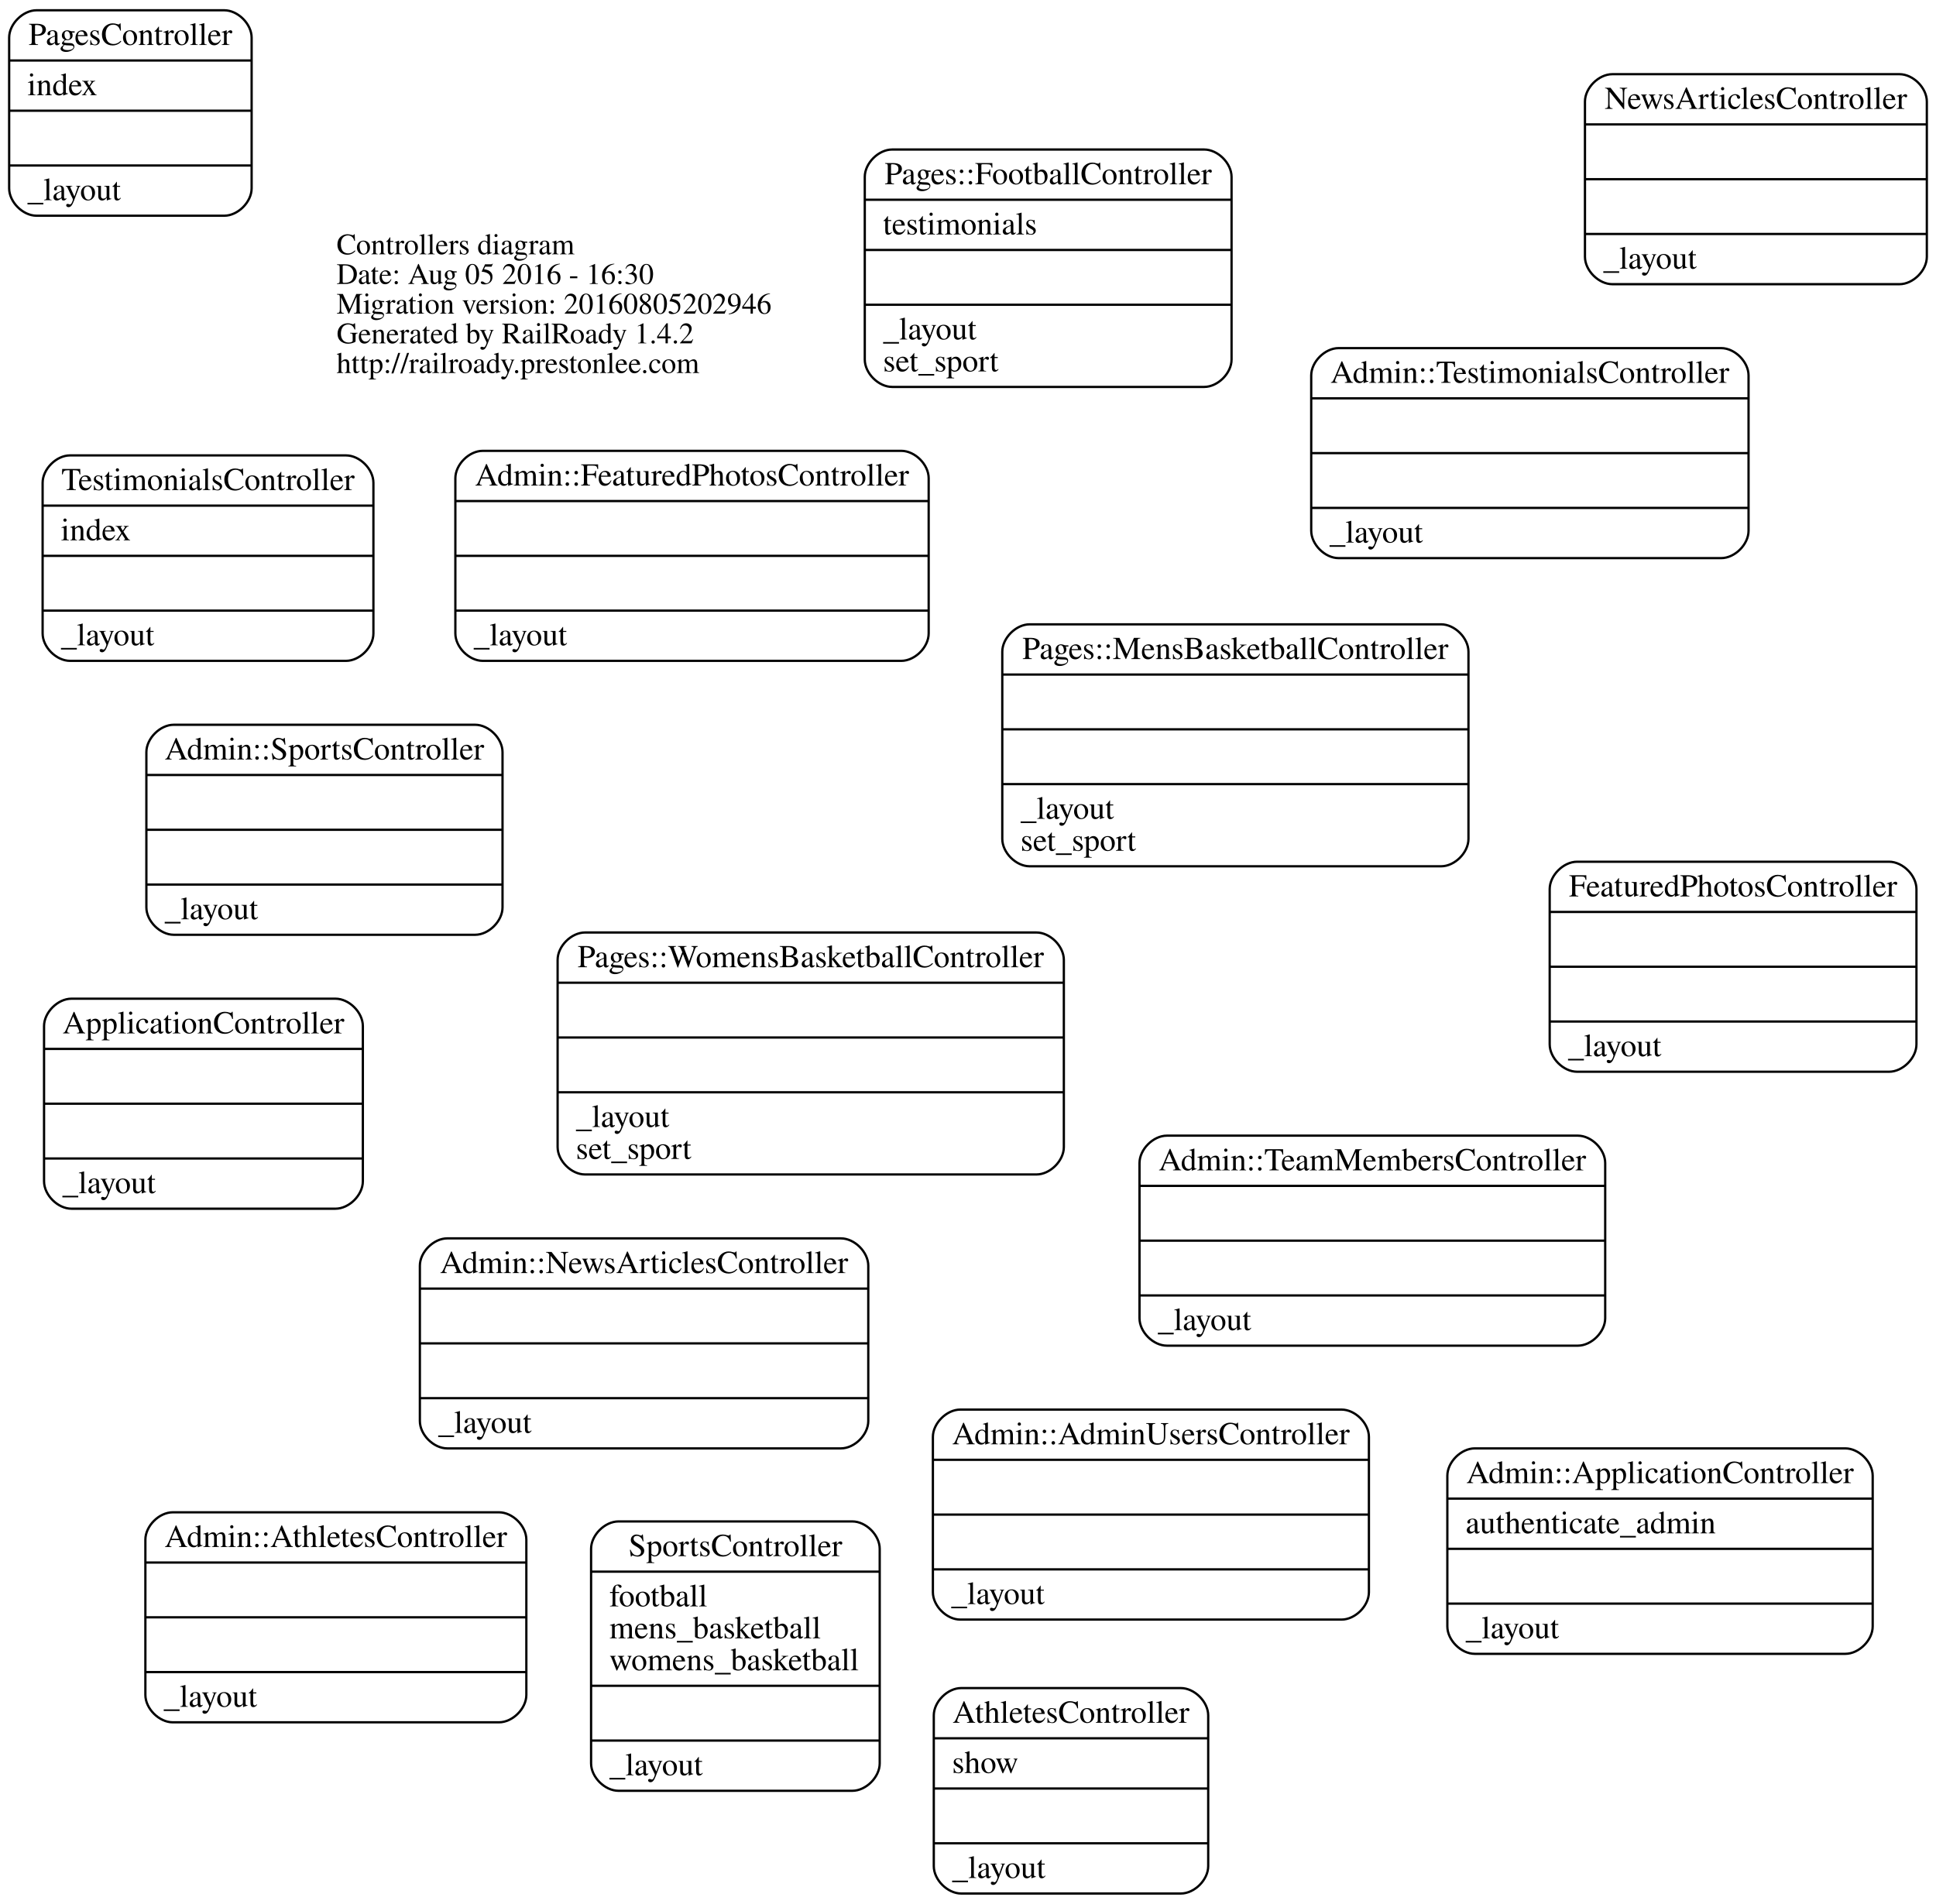
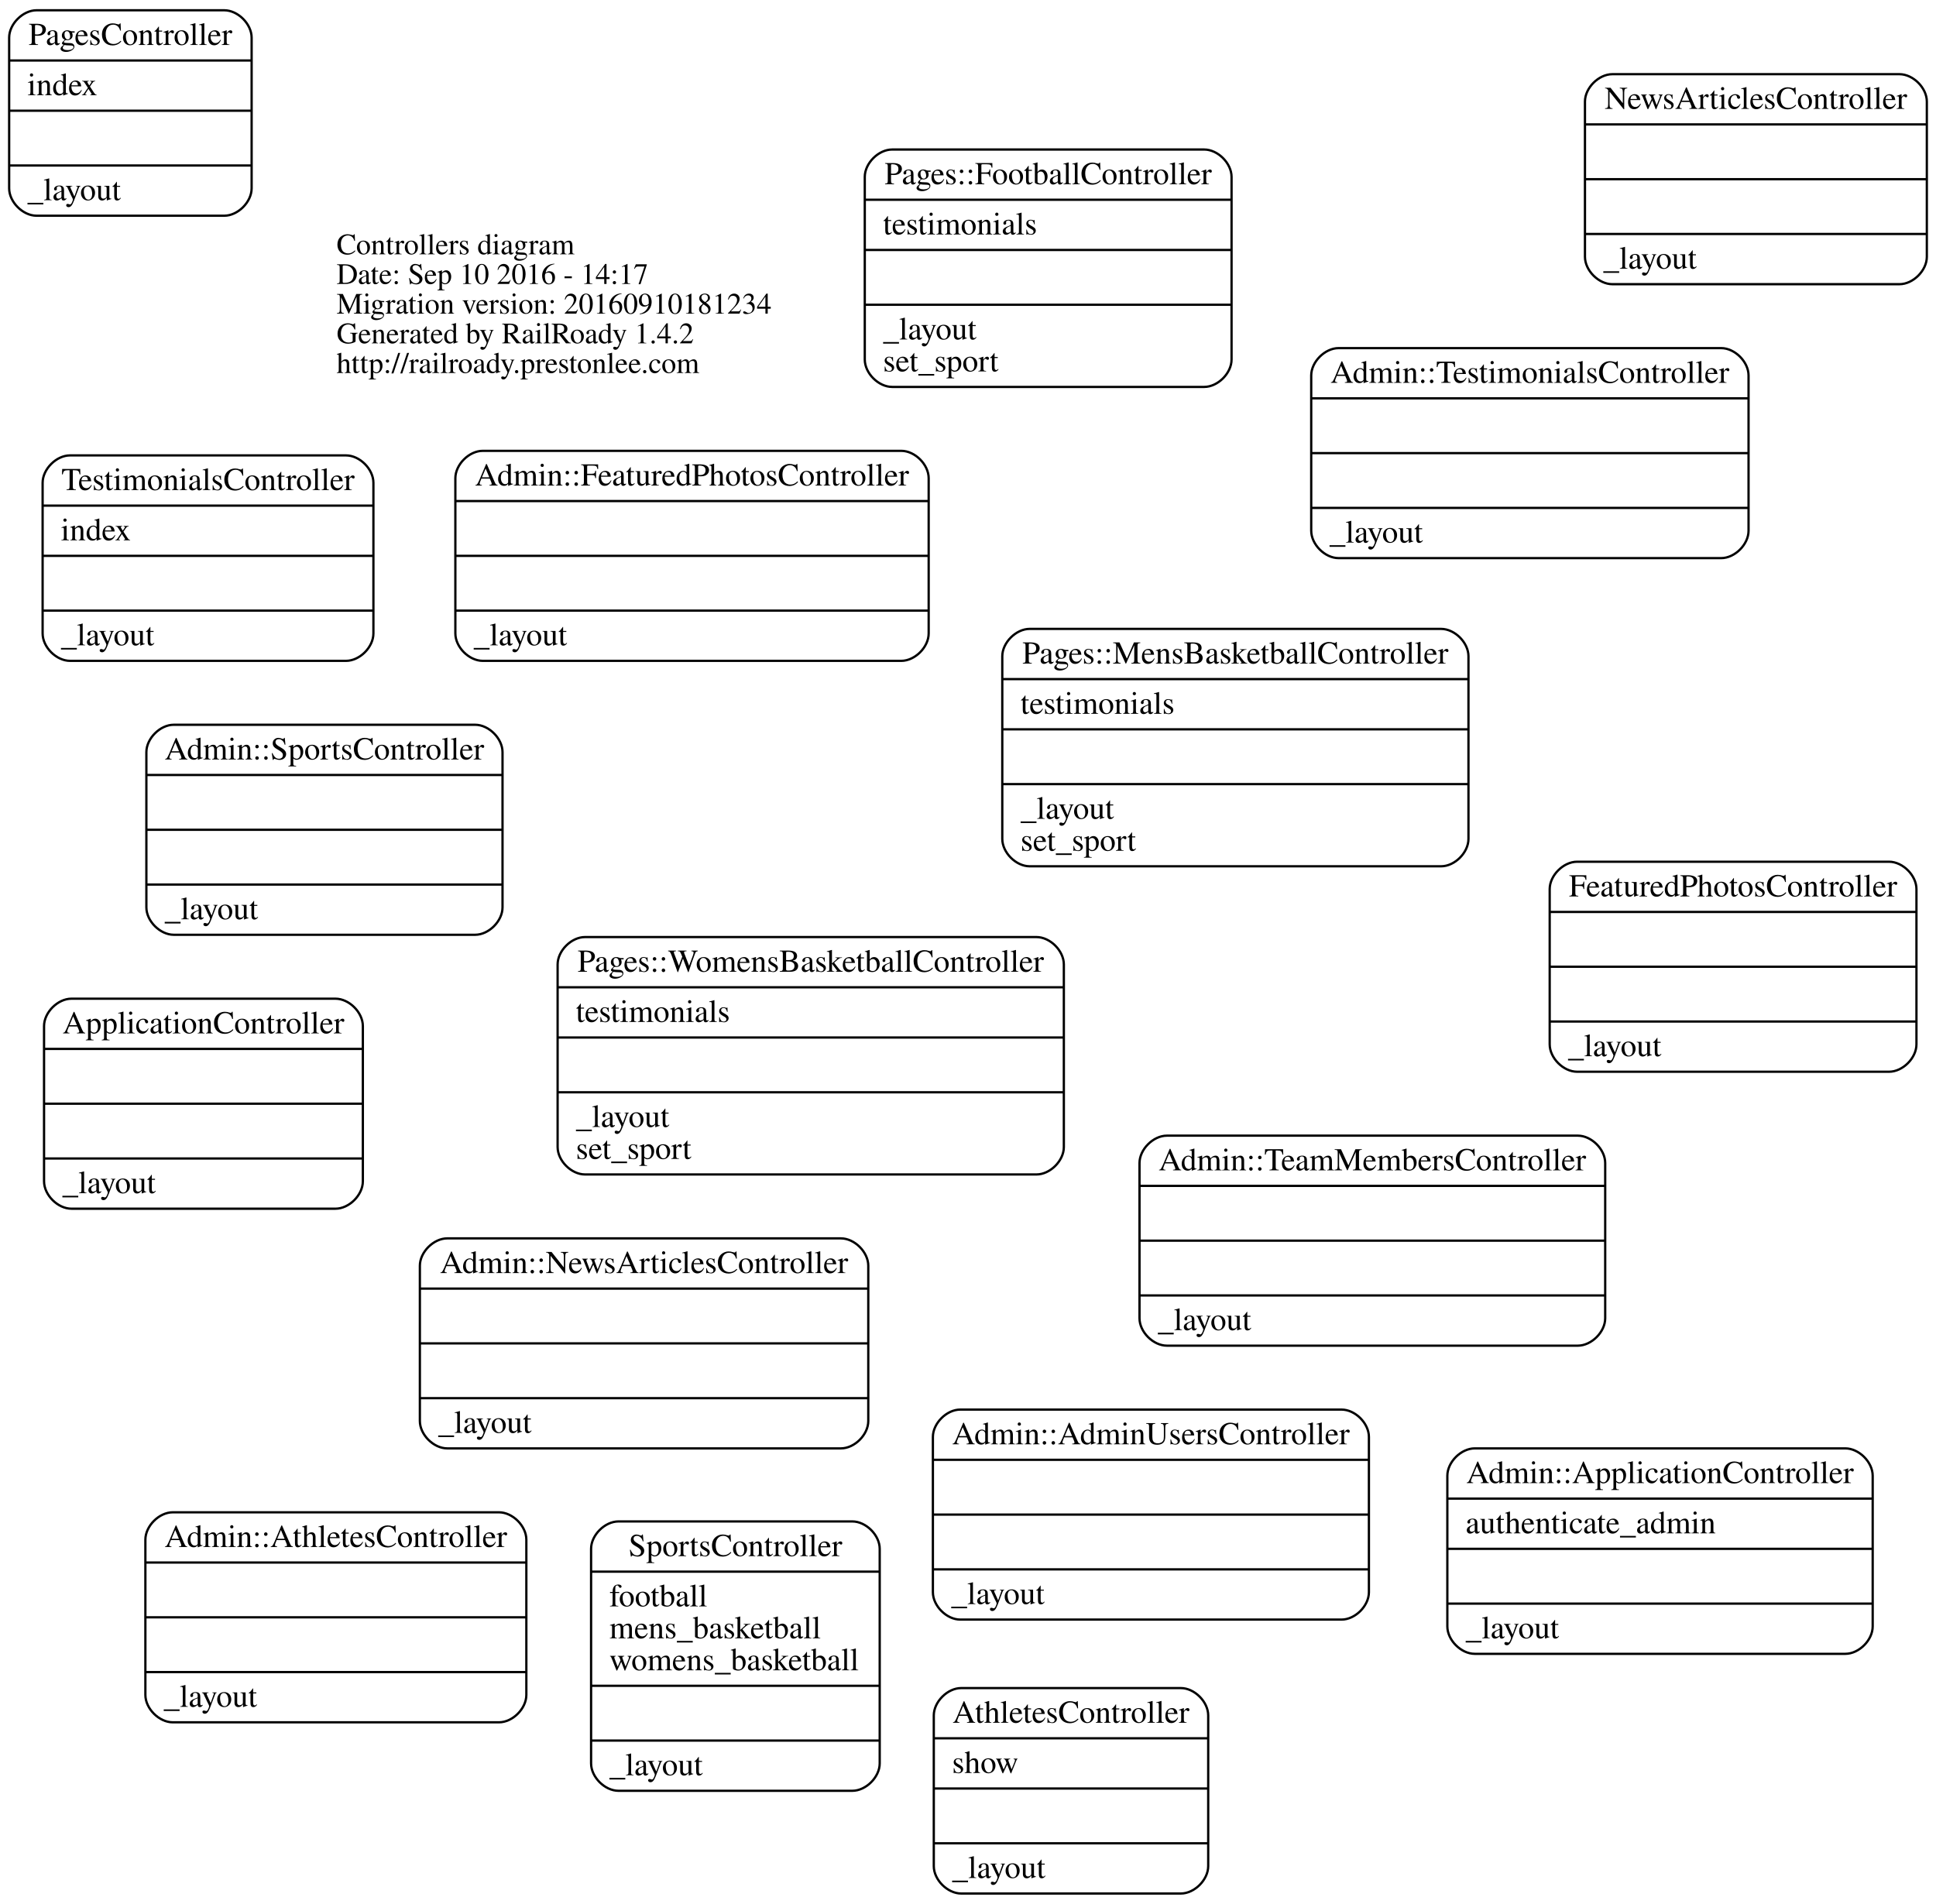
<svg xmlns="http://www.w3.org/2000/svg" width="848pt" height="834pt" viewBox="0.00 0.00 847.98 834.00">
  <g id="graph0" class="graph" transform="scale(1 1) rotate(0) translate(364.104 455.5)">
    <polygon fill="none" stroke="none" points="-364.104,378.5 -364.104,-455.5 483.873,-455.5 483.873,378.5 -364.104,378.5" />
    <g id="node1" class="node">
      <text text-anchor="start" x="-216.688" y="-344.1" font-family="Times,serif" font-size="13.00">Controllers diagram</text>
-       <text text-anchor="start" x="-216.688" y="-331.1" font-family="Times,serif" font-size="13.00">Date: Aug 05 2016 - 16:30</text>
-       <text text-anchor="start" x="-216.688" y="-318.1" font-family="Times,serif" font-size="13.00">Migration version: 20160805202946</text>
+       <text text-anchor="start" x="-216.688" y="-331.1" font-family="Times,serif" font-size="13.00">Date: Sep 10 2016 - 14:17</text>
+       <text text-anchor="start" x="-216.688" y="-318.1" font-family="Times,serif" font-size="13.00">Migration version: 20160910181234</text>
      <text text-anchor="start" x="-216.688" y="-305.1" font-family="Times,serif" font-size="13.00">Generated by RailRoady 1.4.2</text>
      <text text-anchor="start" x="-216.688" y="-292.1" font-family="Times,serif" font-size="13.00">http://railroady.prestonlee.com</text>
    </g>
    <g id="node2" class="node">
      <path fill="none" stroke="black" d="M56.507,254C56.507,254 223.493,254 223.493,254 229.493,254 235.493,248 235.493,242 235.493,242 235.493,174 235.493,174 235.493,168 229.493,162 223.493,162 223.493,162 56.507,162 56.507,162 50.507,162 44.507,168 44.507,174 44.507,174 44.507,242 44.507,242 44.507,248 50.507,254 56.507,254" />
      <text text-anchor="middle" x="140" y="177.2" font-family="Times,serif" font-size="14.00">Admin::AdminUsersController</text>
      <polyline fill="none" stroke="black" points="44.507,184 235.493,184 " />
      <polyline fill="none" stroke="black" points="44.507,208 235.493,208 " />
      <polyline fill="none" stroke="black" points="44.507,232 235.493,232 " />
      <text text-anchor="start" x="52.507" y="247.2" font-family="Times,serif" font-size="14.00">_layout</text>
    </g>
    <g id="node3" class="node">
      <path fill="none" stroke="black" d="M281.845,269C281.845,269 444.155,269 444.155,269 450.155,269 456.155,263 456.155,257 456.155,257 456.155,191 456.155,191 456.155,185 450.155,179 444.155,179 444.155,179 281.845,179 281.845,179 275.845,179 269.845,185 269.845,191 269.845,191 269.845,257 269.845,257 269.845,263 275.845,269 281.845,269" />
      <text text-anchor="middle" x="363" y="194.2" font-family="Times,serif" font-size="14.00">Admin::ApplicationController</text>
      <polyline fill="none" stroke="black" points="269.845,201 456.155,201 " />
      <text text-anchor="start" x="277.845" y="216.2" font-family="Times,serif" font-size="14.00">authenticate_admin</text>
      <polyline fill="none" stroke="black" points="269.845,223 456.155,223 " />
      <polyline fill="none" stroke="black" points="269.845,247 456.155,247 " />
      <text text-anchor="start" x="277.845" y="262.2" font-family="Times,serif" font-size="14.00">_layout</text>
    </g>
    <g id="node4" class="node">
      <path fill="none" stroke="black" d="M-288.435,299C-288.435,299 -145.565,299 -145.565,299 -139.565,299 -133.565,293 -133.565,287 -133.565,287 -133.565,219 -133.565,219 -133.565,213 -139.565,207 -145.565,207 -145.565,207 -288.435,207 -288.435,207 -294.435,207 -300.435,213 -300.435,219 -300.435,219 -300.435,287 -300.435,287 -300.435,293 -294.435,299 -288.435,299" />
      <text text-anchor="middle" x="-217" y="222.2" font-family="Times,serif" font-size="14.00">Admin::AthletesController</text>
      <polyline fill="none" stroke="black" points="-300.435,229 -133.565,229 " />
      <polyline fill="none" stroke="black" points="-300.435,253 -133.565,253 " />
      <polyline fill="none" stroke="black" points="-300.435,277 -133.565,277 " />
      <text text-anchor="start" x="-292.435" y="292.2" font-family="Times,serif" font-size="14.00">_layout</text>
    </g>
    <g id="node5" class="node">
      <path fill="none" stroke="black" d="M-152.659,-166C-152.659,-166 30.659,-166 30.659,-166 36.659,-166 42.659,-172 42.659,-178 42.659,-178 42.659,-246 42.659,-246 42.659,-252 36.659,-258 30.659,-258 30.659,-258 -152.659,-258 -152.659,-258 -158.659,-258 -164.659,-252 -164.659,-246 -164.659,-246 -164.659,-178 -164.659,-178 -164.659,-172 -158.659,-166 -152.659,-166" />
      <text text-anchor="middle" x="-61" y="-242.8" font-family="Times,serif" font-size="14.00">Admin::FeaturedPhotosController</text>
      <polyline fill="none" stroke="black" points="-164.659,-236 42.659,-236 " />
      <polyline fill="none" stroke="black" points="-164.659,-212 42.659,-212 " />
      <polyline fill="none" stroke="black" points="-164.659,-188 42.659,-188 " />
      <text text-anchor="start" x="-156.659" y="-172.8" font-family="Times,serif" font-size="14.00">_layout</text>
    </g>
    <g id="node6" class="node">
      <path fill="none" stroke="black" d="M-168.207,179C-168.207,179 4.207,179 4.207,179 10.207,179 16.207,173 16.207,167 16.207,167 16.207,99 16.207,99 16.207,93 10.207,87 4.207,87 4.207,87 -168.207,87 -168.207,87 -174.207,87 -180.207,93 -180.207,99 -180.207,99 -180.207,167 -180.207,167 -180.207,173 -174.207,179 -168.207,179" />
      <text text-anchor="middle" x="-82" y="102.2" font-family="Times,serif" font-size="14.00">Admin::NewsArticlesController</text>
      <polyline fill="none" stroke="black" points="-180.207,109 16.207,109 " />
      <polyline fill="none" stroke="black" points="-180.207,133 16.207,133 " />
      <polyline fill="none" stroke="black" points="-180.207,157 16.207,157 " />
      <text text-anchor="start" x="-172.207" y="172.2" font-family="Times,serif" font-size="14.00">_layout</text>
    </g>
    <g id="node7" class="node">
      <path fill="none" stroke="black" d="M-288,-46C-288,-46 -156,-46 -156,-46 -150,-46 -144,-52 -144,-58 -144,-58 -144,-126 -144,-126 -144,-132 -150,-138 -156,-138 -156,-138 -288,-138 -288,-138 -294,-138 -300,-132 -300,-126 -300,-126 -300,-58 -300,-58 -300,-52 -294,-46 -288,-46" />
      <text text-anchor="middle" x="-222" y="-122.8" font-family="Times,serif" font-size="14.00">Admin::SportsController</text>
      <polyline fill="none" stroke="black" points="-300,-116 -144,-116 " />
      <polyline fill="none" stroke="black" points="-300,-92 -144,-92 " />
      <polyline fill="none" stroke="black" points="-300,-68 -144,-68 " />
      <text text-anchor="start" x="-292" y="-52.8" font-family="Times,serif" font-size="14.00">_layout</text>
    </g>
    <g id="node8" class="node">
      <path fill="none" stroke="black" d="M147.009,134C147.009,134 326.991,134 326.991,134 332.991,134 338.991,128 338.991,122 338.991,122 338.991,54 338.991,54 338.991,48 332.991,42 326.991,42 326.991,42 147.009,42 147.009,42 141.009,42 135.009,48 135.009,54 135.009,54 135.009,122 135.009,122 135.009,128 141.009,134 147.009,134" />
      <text text-anchor="middle" x="237" y="57.2" font-family="Times,serif" font-size="14.00">Admin::TeamMembersController</text>
      <polyline fill="none" stroke="black" points="135.009,64 338.991,64 " />
      <polyline fill="none" stroke="black" points="135.009,88 338.991,88 " />
      <polyline fill="none" stroke="black" points="135.009,112 338.991,112 " />
      <text text-anchor="start" x="143.009" y="127.2" font-family="Times,serif" font-size="14.00">_layout</text>
    </g>
    <g id="node9" class="node">
      <path fill="none" stroke="black" d="M222.22,-211C222.22,-211 389.78,-211 389.78,-211 395.78,-211 401.78,-217 401.78,-223 401.78,-223 401.78,-291 401.78,-291 401.78,-297 395.78,-303 389.78,-303 389.78,-303 222.22,-303 222.22,-303 216.22,-303 210.22,-297 210.22,-291 210.22,-291 210.22,-223 210.22,-223 210.22,-217 216.22,-211 222.22,-211" />
      <text text-anchor="middle" x="306" y="-287.8" font-family="Times,serif" font-size="14.00">Admin::TestimonialsController</text>
      <polyline fill="none" stroke="black" points="210.22,-281 401.78,-281 " />
      <polyline fill="none" stroke="black" points="210.22,-257 401.78,-257 " />
      <polyline fill="none" stroke="black" points="210.22,-233 401.78,-233 " />
      <text text-anchor="start" x="218.22" y="-217.8" font-family="Times,serif" font-size="14.00">_layout</text>
    </g>
    <g id="node10" class="node">
      <path fill="none" stroke="black" d="M-332.821,74C-332.821,74 -217.179,74 -217.179,74 -211.179,74 -205.179,68 -205.179,62 -205.179,62 -205.179,-6 -205.179,-6 -205.179,-12 -211.179,-18 -217.179,-18 -217.179,-18 -332.821,-18 -332.821,-18 -338.821,-18 -344.821,-12 -344.821,-6 -344.821,-6 -344.821,62 -344.821,62 -344.821,68 -338.821,74 -332.821,74" />
      <text text-anchor="middle" x="-275" y="-2.8" font-family="Times,serif" font-size="14.00">ApplicationController</text>
      <polyline fill="none" stroke="black" points="-344.821,4 -205.179,4 " />
      <polyline fill="none" stroke="black" points="-344.821,28 -205.179,28 " />
      <polyline fill="none" stroke="black" points="-344.821,52 -205.179,52 " />
      <text text-anchor="start" x="-336.821" y="67.2" font-family="Times,serif" font-size="14.00">_layout</text>
    </g>
    <g id="node11" class="node">
      <path fill="none" stroke="black" d="M56.9,374C56.9,374 153.1,374 153.1,374 159.1,374 165.1,368 165.1,362 165.1,362 165.1,296 165.1,296 165.1,290 159.1,284 153.1,284 153.1,284 56.9,284 56.9,284 50.9,284 44.9,290 44.9,296 44.9,296 44.9,362 44.9,362 44.9,368 50.9,374 56.9,374" />
      <text text-anchor="middle" x="105" y="299.2" font-family="Times,serif" font-size="14.00">AthletesController</text>
      <polyline fill="none" stroke="black" points="44.9,306 165.1,306 " />
      <text text-anchor="start" x="52.9" y="321.2" font-family="Times,serif" font-size="14.00">show</text>
      <polyline fill="none" stroke="black" points="44.9,328 165.1,328 " />
      <polyline fill="none" stroke="black" points="44.9,352 165.1,352 " />
      <text text-anchor="start" x="52.9" y="367.2" font-family="Times,serif" font-size="14.00">_layout</text>
    </g>
    <g id="node12" class="node">
      <path fill="none" stroke="black" d="M326.676,14C326.676,14 463.324,14 463.324,14 469.324,14 475.324,8 475.324,2 475.324,2 475.324,-66 475.324,-66 475.324,-72 469.324,-78 463.324,-78 463.324,-78 326.676,-78 326.676,-78 320.676,-78 314.676,-72 314.676,-66 314.676,-66 314.676,2 314.676,2 314.676,8 320.676,14 326.676,14" />
      <text text-anchor="middle" x="395" y="-62.8" font-family="Times,serif" font-size="14.00">FeaturedPhotosController</text>
      <polyline fill="none" stroke="black" points="314.676,-56 475.324,-56 " />
      <polyline fill="none" stroke="black" points="314.676,-32 475.324,-32 " />
      <polyline fill="none" stroke="black" points="314.676,-8 475.324,-8 " />
      <text text-anchor="start" x="322.676" y="7.2" font-family="Times,serif" font-size="14.00">_layout</text>
    </g>
    <g id="node13" class="node">
      <path fill="none" stroke="black" d="M342.127,-331C342.127,-331 467.873,-331 467.873,-331 473.873,-331 479.873,-337 479.873,-343 479.873,-343 479.873,-411 479.873,-411 479.873,-417 473.873,-423 467.873,-423 467.873,-423 342.127,-423 342.127,-423 336.127,-423 330.127,-417 330.127,-411 330.127,-411 330.127,-343 330.127,-343 330.127,-337 336.127,-331 342.127,-331" />
      <text text-anchor="middle" x="405" y="-407.8" font-family="Times,serif" font-size="14.00">NewsArticlesController</text>
      <polyline fill="none" stroke="black" points="330.127,-401 479.873,-401 " />
      <polyline fill="none" stroke="black" points="330.127,-377 479.873,-377 " />
      <polyline fill="none" stroke="black" points="330.127,-353 479.873,-353 " />
      <text text-anchor="start" x="338.127" y="-337.8" font-family="Times,serif" font-size="14.00">_layout</text>
    </g>
    <g id="node14" class="node">
      <path fill="none" stroke="black" d="M26.672,-286C26.672,-286 163.328,-286 163.328,-286 169.328,-286 175.328,-292 175.328,-298 175.328,-298 175.328,-378 175.328,-378 175.328,-384 169.328,-390 163.328,-390 163.328,-390 26.672,-390 26.672,-390 20.672,-390 14.672,-384 14.672,-378 14.672,-378 14.672,-298 14.672,-298 14.672,-292 20.672,-286 26.672,-286" />
      <text text-anchor="middle" x="95" y="-374.8" font-family="Times,serif" font-size="14.00">Pages::FootballController</text>
      <polyline fill="none" stroke="black" points="14.672,-368 175.328,-368 " />
      <text text-anchor="start" x="22.672" y="-352.8" font-family="Times,serif" font-size="14.00">testimonials</text>
      <polyline fill="none" stroke="black" points="14.672,-346 175.328,-346 " />
      <polyline fill="none" stroke="black" points="14.672,-322 175.328,-322 " />
      <text text-anchor="start" x="22.672" y="-306.8" font-family="Times,serif" font-size="14.00">_layout</text>
      <text text-anchor="start" x="22.672" y="-292.8" font-family="Times,serif" font-size="14.00">set_sport</text>
    </g>
    <g id="node15" class="node">
-       <path fill="none" stroke="black" d="M86.903,-76C86.903,-76 267.097,-76 267.097,-76 273.097,-76 279.097,-82 279.097,-88 279.097,-88 279.097,-170 279.097,-170 279.097,-176 273.097,-182 267.097,-182 267.097,-182 86.903,-182 86.903,-182 80.903,-182 74.903,-176 74.903,-170 74.903,-170 74.903,-88 74.903,-88 74.903,-82 80.903,-76 86.903,-76" />
-       <text text-anchor="middle" x="177" y="-166.8" font-family="Times,serif" font-size="14.00">Pages::MensBasketballController</text>
-       <polyline fill="none" stroke="black" points="74.903,-160 279.097,-160 " />
+       <path fill="none" stroke="black" d="M86.903,-76C86.903,-76 267.097,-76 267.097,-76 273.097,-76 279.097,-82 279.097,-88 279.097,-88 279.097,-168 279.097,-168 279.097,-174 273.097,-180 267.097,-180 267.097,-180 86.903,-180 86.903,-180 80.903,-180 74.903,-174 74.903,-168 74.903,-168 74.903,-88 74.903,-88 74.903,-82 80.903,-76 86.903,-76" />
+       <text text-anchor="middle" x="177" y="-164.8" font-family="Times,serif" font-size="14.00">Pages::MensBasketballController</text>
+       <polyline fill="none" stroke="black" points="74.903,-158 279.097,-158 " />
+       <text text-anchor="start" x="82.903" y="-142.8" font-family="Times,serif" font-size="14.00">testimonials</text>
      <polyline fill="none" stroke="black" points="74.903,-136 279.097,-136 " />
      <polyline fill="none" stroke="black" points="74.903,-112 279.097,-112 " />
      <text text-anchor="start" x="82.903" y="-96.8" font-family="Times,serif" font-size="14.00">_layout</text>
      <text text-anchor="start" x="82.903" y="-82.8" font-family="Times,serif" font-size="14.00">set_sport</text>
    </g>
    <g id="node16" class="node">
-       <path fill="none" stroke="black" d="M-107.867,59C-107.867,59 89.867,59 89.867,59 95.867,59 101.867,53 101.867,47 101.867,47 101.867,-35 101.867,-35 101.867,-41 95.867,-47 89.867,-47 89.867,-47 -107.867,-47 -107.867,-47 -113.867,-47 -119.867,-41 -119.867,-35 -119.867,-35 -119.867,47 -119.867,47 -119.867,53 -113.867,59 -107.867,59" />
-       <text text-anchor="middle" x="-9" y="-31.8" font-family="Times,serif" font-size="14.00">Pages::WomensBasketballController</text>
-       <polyline fill="none" stroke="black" points="-119.867,-25 101.867,-25 " />
+       <path fill="none" stroke="black" d="M-107.867,59C-107.867,59 89.867,59 89.867,59 95.867,59 101.867,53 101.867,47 101.867,47 101.867,-33 101.867,-33 101.867,-39 95.867,-45 89.867,-45 89.867,-45 -107.867,-45 -107.867,-45 -113.867,-45 -119.867,-39 -119.867,-33 -119.867,-33 -119.867,47 -119.867,47 -119.867,53 -113.867,59 -107.867,59" />
+       <text text-anchor="middle" x="-9" y="-29.8" font-family="Times,serif" font-size="14.00">Pages::WomensBasketballController</text>
+       <polyline fill="none" stroke="black" points="-119.867,-23 101.867,-23 " />
+       <text text-anchor="start" x="-111.867" y="-7.8" font-family="Times,serif" font-size="14.00">testimonials</text>
      <polyline fill="none" stroke="black" points="-119.867,-1 101.867,-1 " />
      <polyline fill="none" stroke="black" points="-119.867,23 101.867,23 " />
      <text text-anchor="start" x="-111.867" y="38.2" font-family="Times,serif" font-size="14.00">_layout</text>
      <text text-anchor="start" x="-111.867" y="52.2" font-family="Times,serif" font-size="14.00">set_sport</text>
    </g>
    <g id="node17" class="node">
      <path fill="none" stroke="black" d="M-348.104,-361C-348.104,-361 -265.896,-361 -265.896,-361 -259.896,-361 -253.896,-367 -253.896,-373 -253.896,-373 -253.896,-439 -253.896,-439 -253.896,-445 -259.896,-451 -265.896,-451 -265.896,-451 -348.104,-451 -348.104,-451 -354.104,-451 -360.104,-445 -360.104,-439 -360.104,-439 -360.104,-373 -360.104,-373 -360.104,-367 -354.104,-361 -348.104,-361" />
      <text text-anchor="middle" x="-307" y="-435.8" font-family="Times,serif" font-size="14.00">PagesController</text>
      <polyline fill="none" stroke="black" points="-360.104,-429 -253.896,-429 " />
      <text text-anchor="start" x="-352.104" y="-413.8" font-family="Times,serif" font-size="14.00">index</text>
      <polyline fill="none" stroke="black" points="-360.104,-407 -253.896,-407 " />
      <polyline fill="none" stroke="black" points="-360.104,-383 -253.896,-383 " />
      <text text-anchor="start" x="-352.104" y="-367.8" font-family="Times,serif" font-size="14.00">_layout</text>
    </g>
    <g id="node18" class="node">
      <path fill="none" stroke="black" d="M-93.21,329C-93.21,329 9.21,329 9.21,329 15.21,329 21.21,323 21.21,317 21.21,317 21.21,223 21.21,223 21.21,217 15.21,211 9.21,211 9.21,211 -93.21,211 -93.21,211 -99.21,211 -105.21,217 -105.21,223 -105.21,223 -105.21,317 -105.21,317 -105.21,323 -99.21,329 -93.21,329" />
      <text text-anchor="middle" x="-42" y="226.2" font-family="Times,serif" font-size="14.00">SportsController</text>
      <polyline fill="none" stroke="black" points="-105.21,233 21.21,233 " />
      <text text-anchor="start" x="-97.21" y="248.2" font-family="Times,serif" font-size="14.00">football</text>
      <text text-anchor="start" x="-97.21" y="262.2" font-family="Times,serif" font-size="14.00">mens_basketball</text>
      <text text-anchor="start" x="-97.21" y="276.2" font-family="Times,serif" font-size="14.00">womens_basketball</text>
      <polyline fill="none" stroke="black" points="-105.21,283 21.21,283 " />
      <polyline fill="none" stroke="black" points="-105.21,307 21.21,307 " />
      <text text-anchor="start" x="-97.21" y="322.2" font-family="Times,serif" font-size="14.00">_layout</text>
    </g>
    <g id="node19" class="node">
      <path fill="none" stroke="black" d="M-333.446,-166C-333.446,-166 -212.554,-166 -212.554,-166 -206.554,-166 -200.554,-172 -200.554,-178 -200.554,-178 -200.554,-244 -200.554,-244 -200.554,-250 -206.554,-256 -212.554,-256 -212.554,-256 -333.446,-256 -333.446,-256 -339.446,-256 -345.446,-250 -345.446,-244 -345.446,-244 -345.446,-178 -345.446,-178 -345.446,-172 -339.446,-166 -333.446,-166" />
      <text text-anchor="middle" x="-273" y="-240.8" font-family="Times,serif" font-size="14.00">TestimonialsController</text>
      <polyline fill="none" stroke="black" points="-345.446,-234 -200.554,-234 " />
      <text text-anchor="start" x="-337.446" y="-218.8" font-family="Times,serif" font-size="14.00">index</text>
      <polyline fill="none" stroke="black" points="-345.446,-212 -200.554,-212 " />
      <polyline fill="none" stroke="black" points="-345.446,-188 -200.554,-188 " />
      <text text-anchor="start" x="-337.446" y="-172.8" font-family="Times,serif" font-size="14.00">_layout</text>
    </g>
  </g>
</svg>
